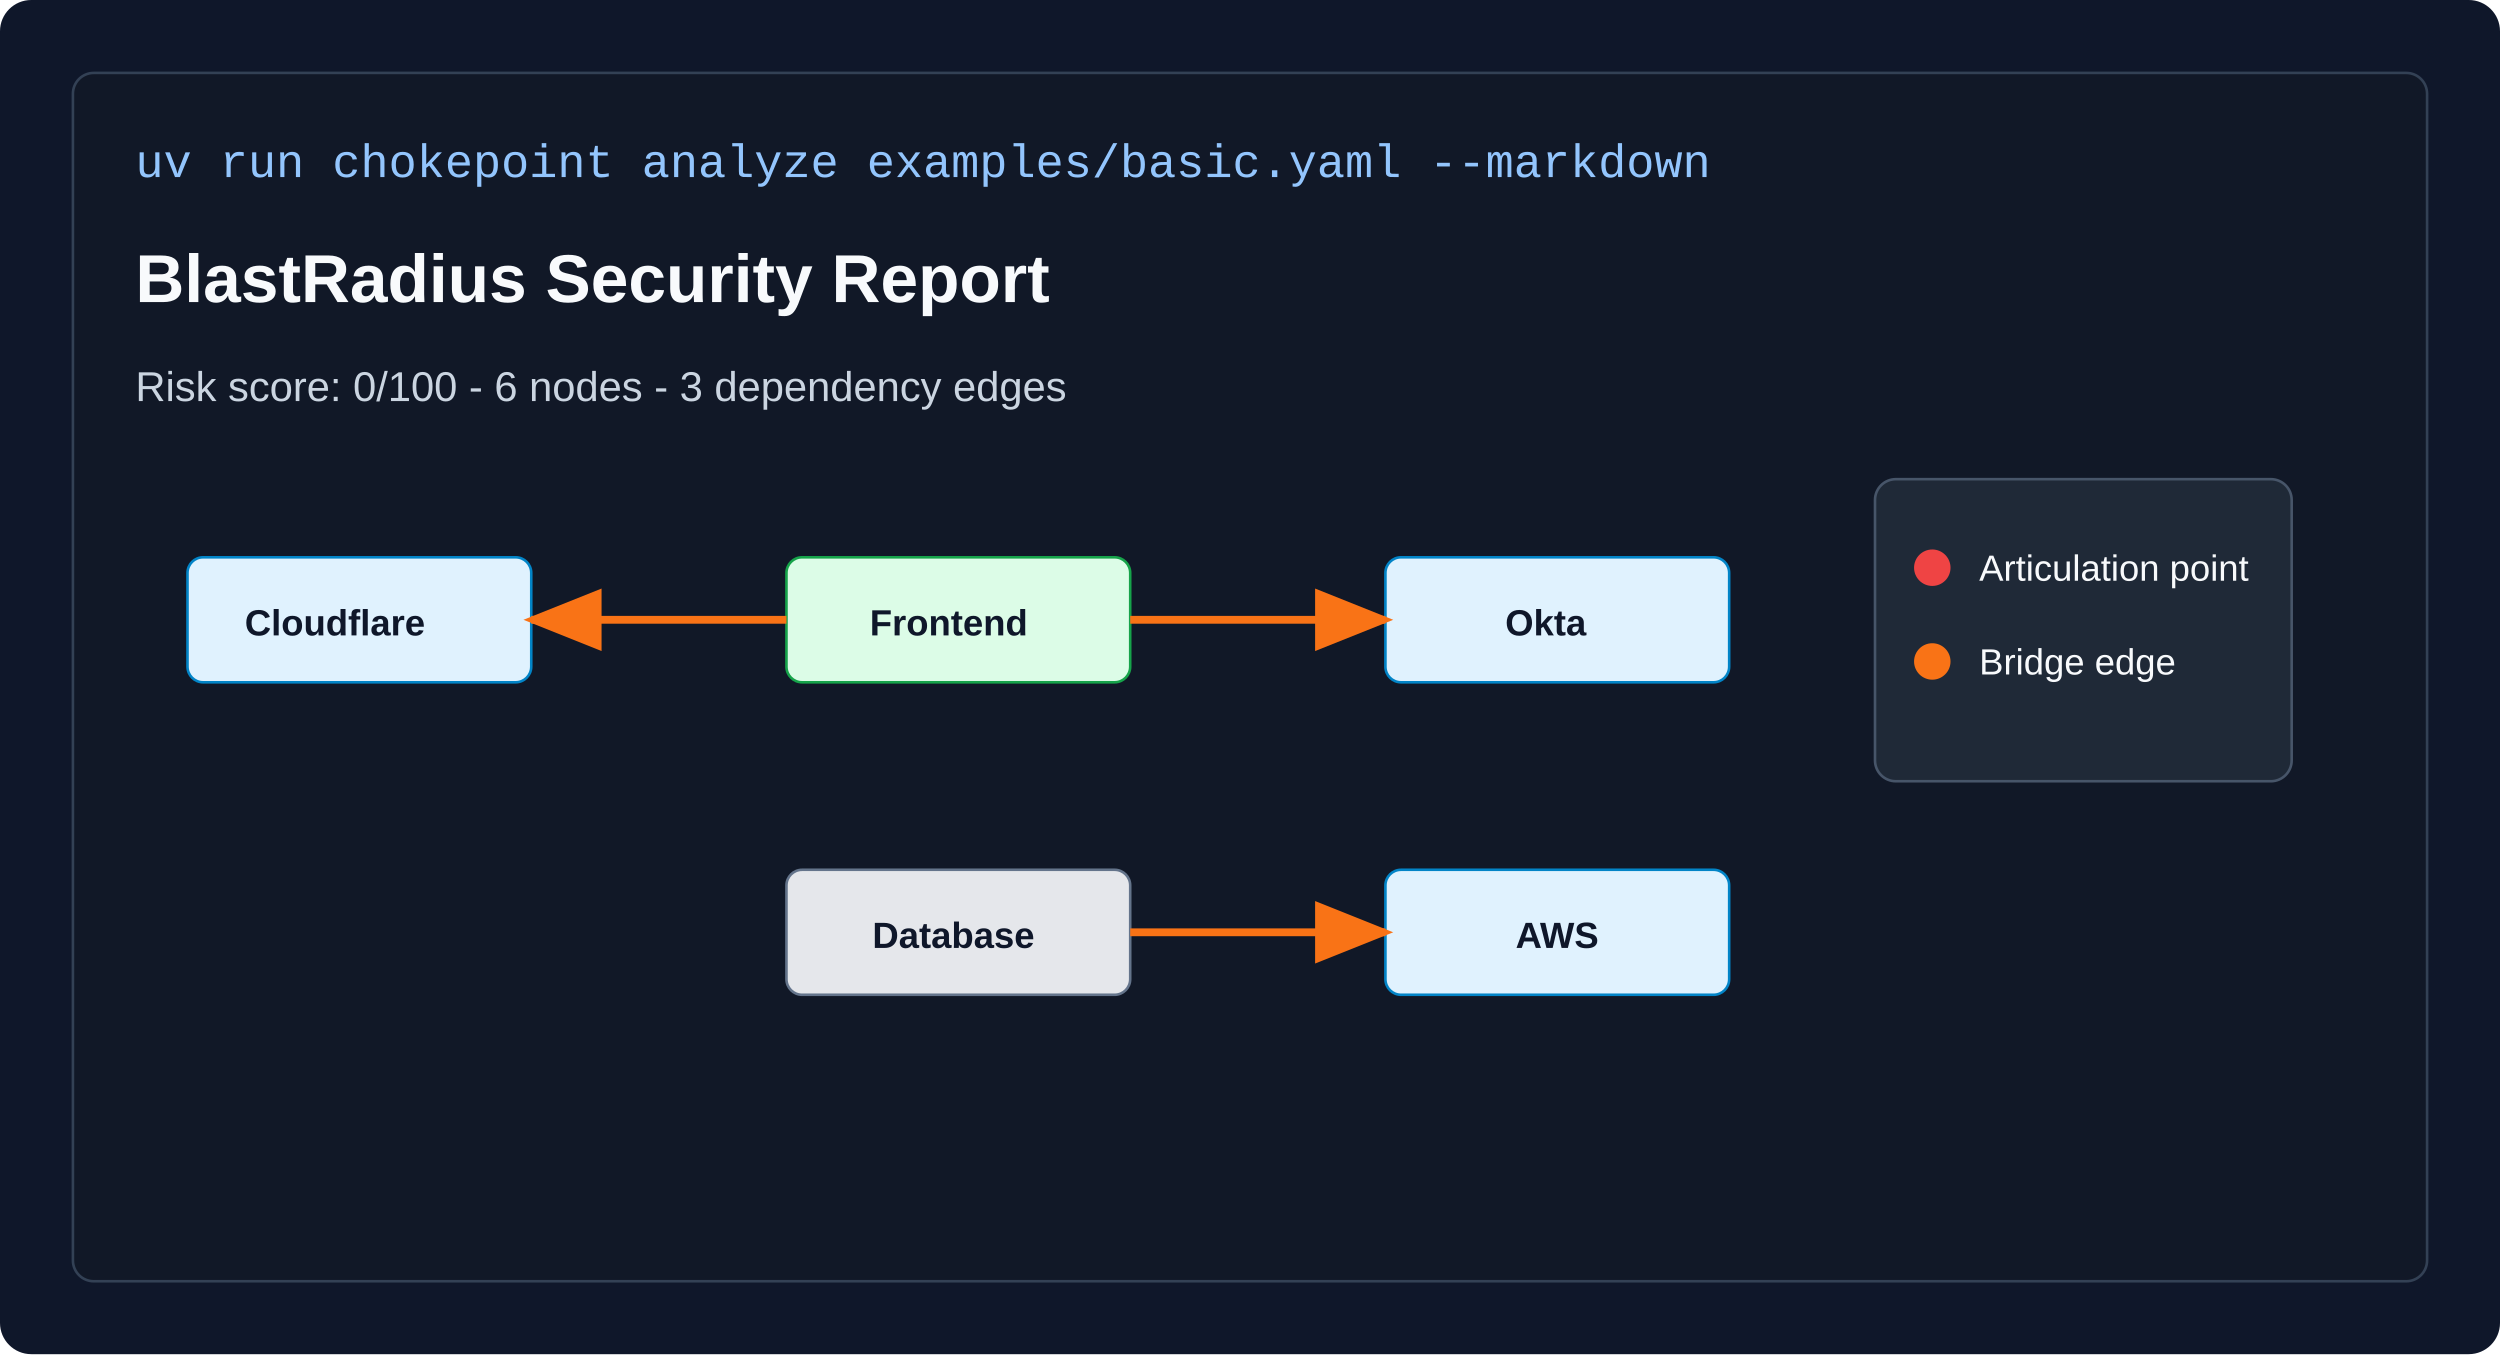
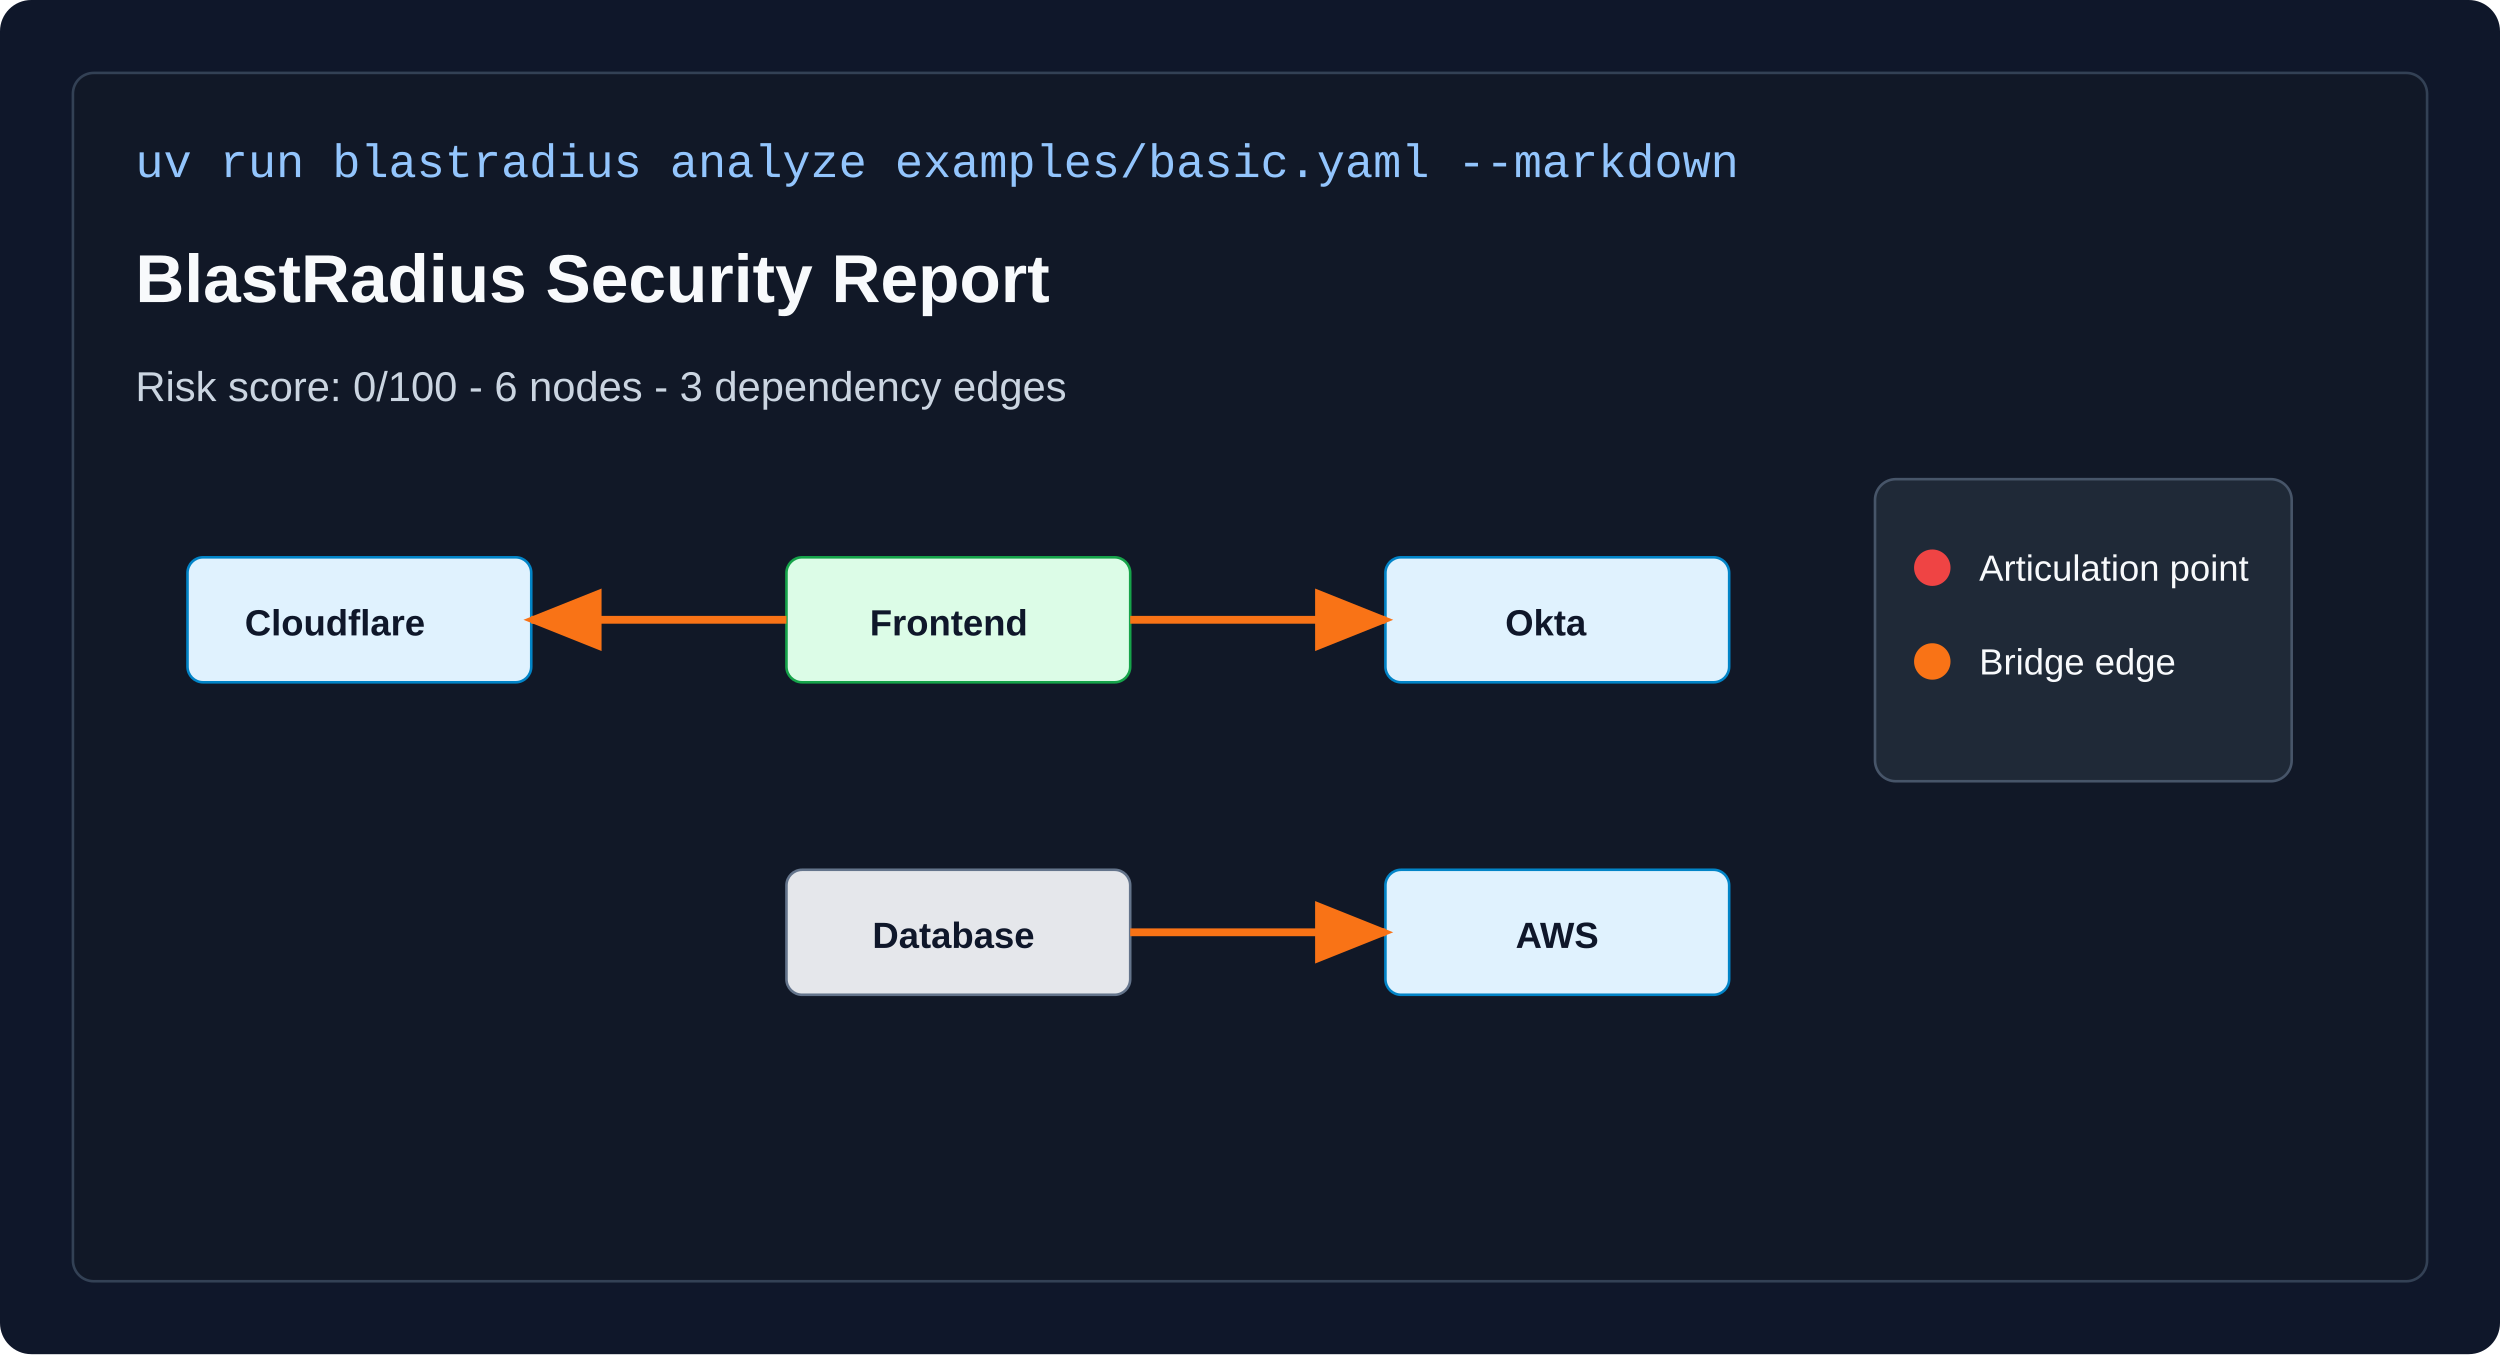
<svg xmlns="http://www.w3.org/2000/svg" width="960" height="520" viewBox="0 0 960 520" role="img" aria-label="BlastRadius CLI demo showing a dependency graph and single points of failure">
  <rect width="960" height="520" rx="12" fill="#0f172a" />
  <rect x="28" y="28" width="904" height="464" rx="8" fill="#111827" stroke="#334155" />
-   <text x="52" y="68" fill="#93c5fd" font-family="Consolas, 'Courier New', monospace" font-size="18">uv run chokepoint analyze examples/basic.yaml --markdown</text>
+   <text x="52" y="68" fill="#93c5fd" font-family="Consolas, 'Courier New', monospace" font-size="18">uv run blastradius analyze examples/basic.yaml --markdown</text>
  <text x="52" y="116" fill="#f8fafc" font-family="Arial, sans-serif" font-size="26" font-weight="700">BlastRadius Security Report</text>
  <text x="52" y="154" fill="#cbd5e1" font-family="Arial, sans-serif" font-size="16">Risk score: 0/100 - 6 nodes - 3 dependency edges</text>
  <g font-family="Arial, sans-serif" font-size="14">
    <rect x="72" y="214" width="132" height="48" rx="6" fill="#e0f2fe" stroke="#0284c7" />
    <text x="94" y="244" fill="#0f172a" font-weight="700">Cloudflare</text>
    <rect x="302" y="214" width="132" height="48" rx="6" fill="#dcfce7" stroke="#16a34a" />
    <text x="334" y="244" fill="#0f172a" font-weight="700">Frontend</text>
    <rect x="532" y="214" width="132" height="48" rx="6" fill="#e0f2fe" stroke="#0284c7" />
    <text x="578" y="244" fill="#0f172a" font-weight="700">Okta</text>
    <rect x="302" y="334" width="132" height="48" rx="6" fill="#e5e7eb" stroke="#64748b" />
    <text x="335" y="364" fill="#0f172a" font-weight="700">Database</text>
    <rect x="532" y="334" width="132" height="48" rx="6" fill="#e0f2fe" stroke="#0284c7" />
    <text x="582" y="364" fill="#0f172a" font-weight="700">AWS</text>
    <path d="M302 238 L204 238" stroke="#f97316" stroke-width="3" marker-end="url(#arrow)" />
    <path d="M434 238 L532 238" stroke="#f97316" stroke-width="3" marker-end="url(#arrow)" />
    <path d="M434 358 L532 358" stroke="#f97316" stroke-width="3" marker-end="url(#arrow)" />
  </g>
  <rect x="720" y="184" width="160" height="116" rx="8" fill="#1f2937" stroke="#475569" />
  <circle cx="742" cy="218" r="7" fill="#ef4444" />
  <text x="760" y="223" fill="#f8fafc" font-family="Arial, sans-serif" font-size="14">Articulation point</text>
  <circle cx="742" cy="254" r="7" fill="#f97316" />
  <text x="760" y="259" fill="#f8fafc" font-family="Arial, sans-serif" font-size="14">Bridge edge</text>
  <defs>
    <marker id="arrow" markerWidth="10" markerHeight="8" refX="9" refY="4" orient="auto">
      <path d="M0,0 L10,4 L0,8 Z" fill="#f97316" />
    </marker>
  </defs>
</svg>
